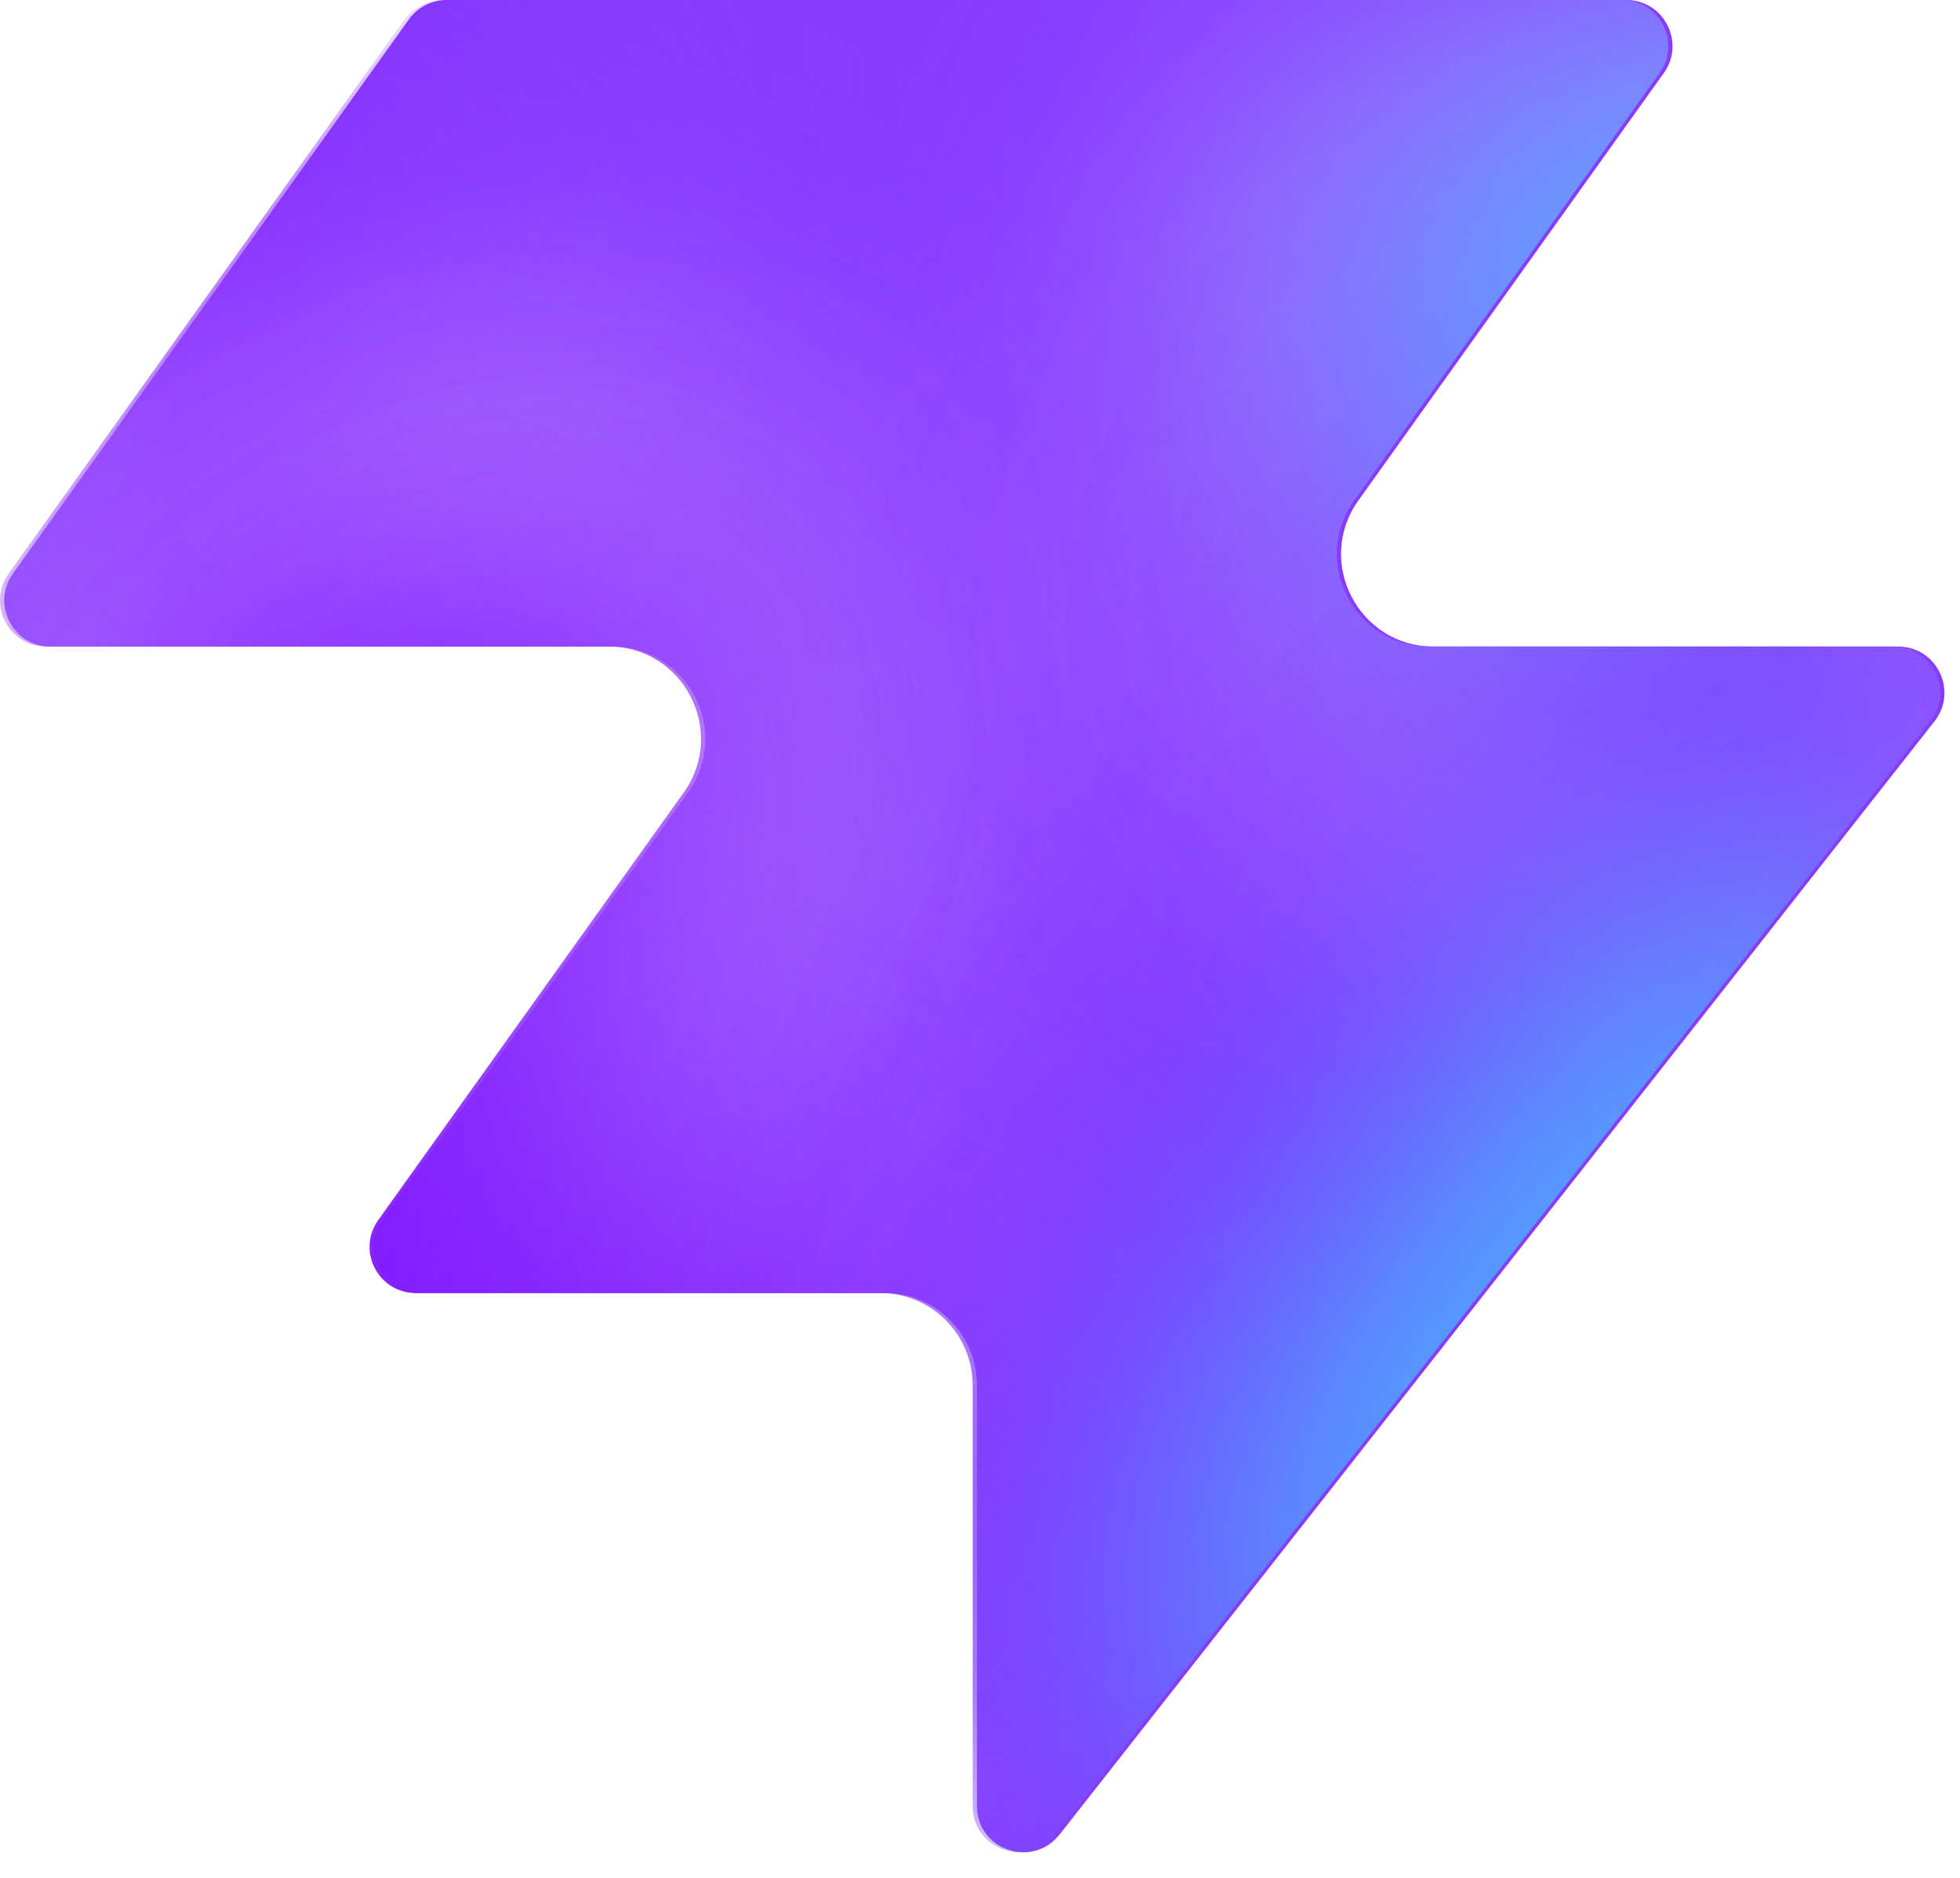
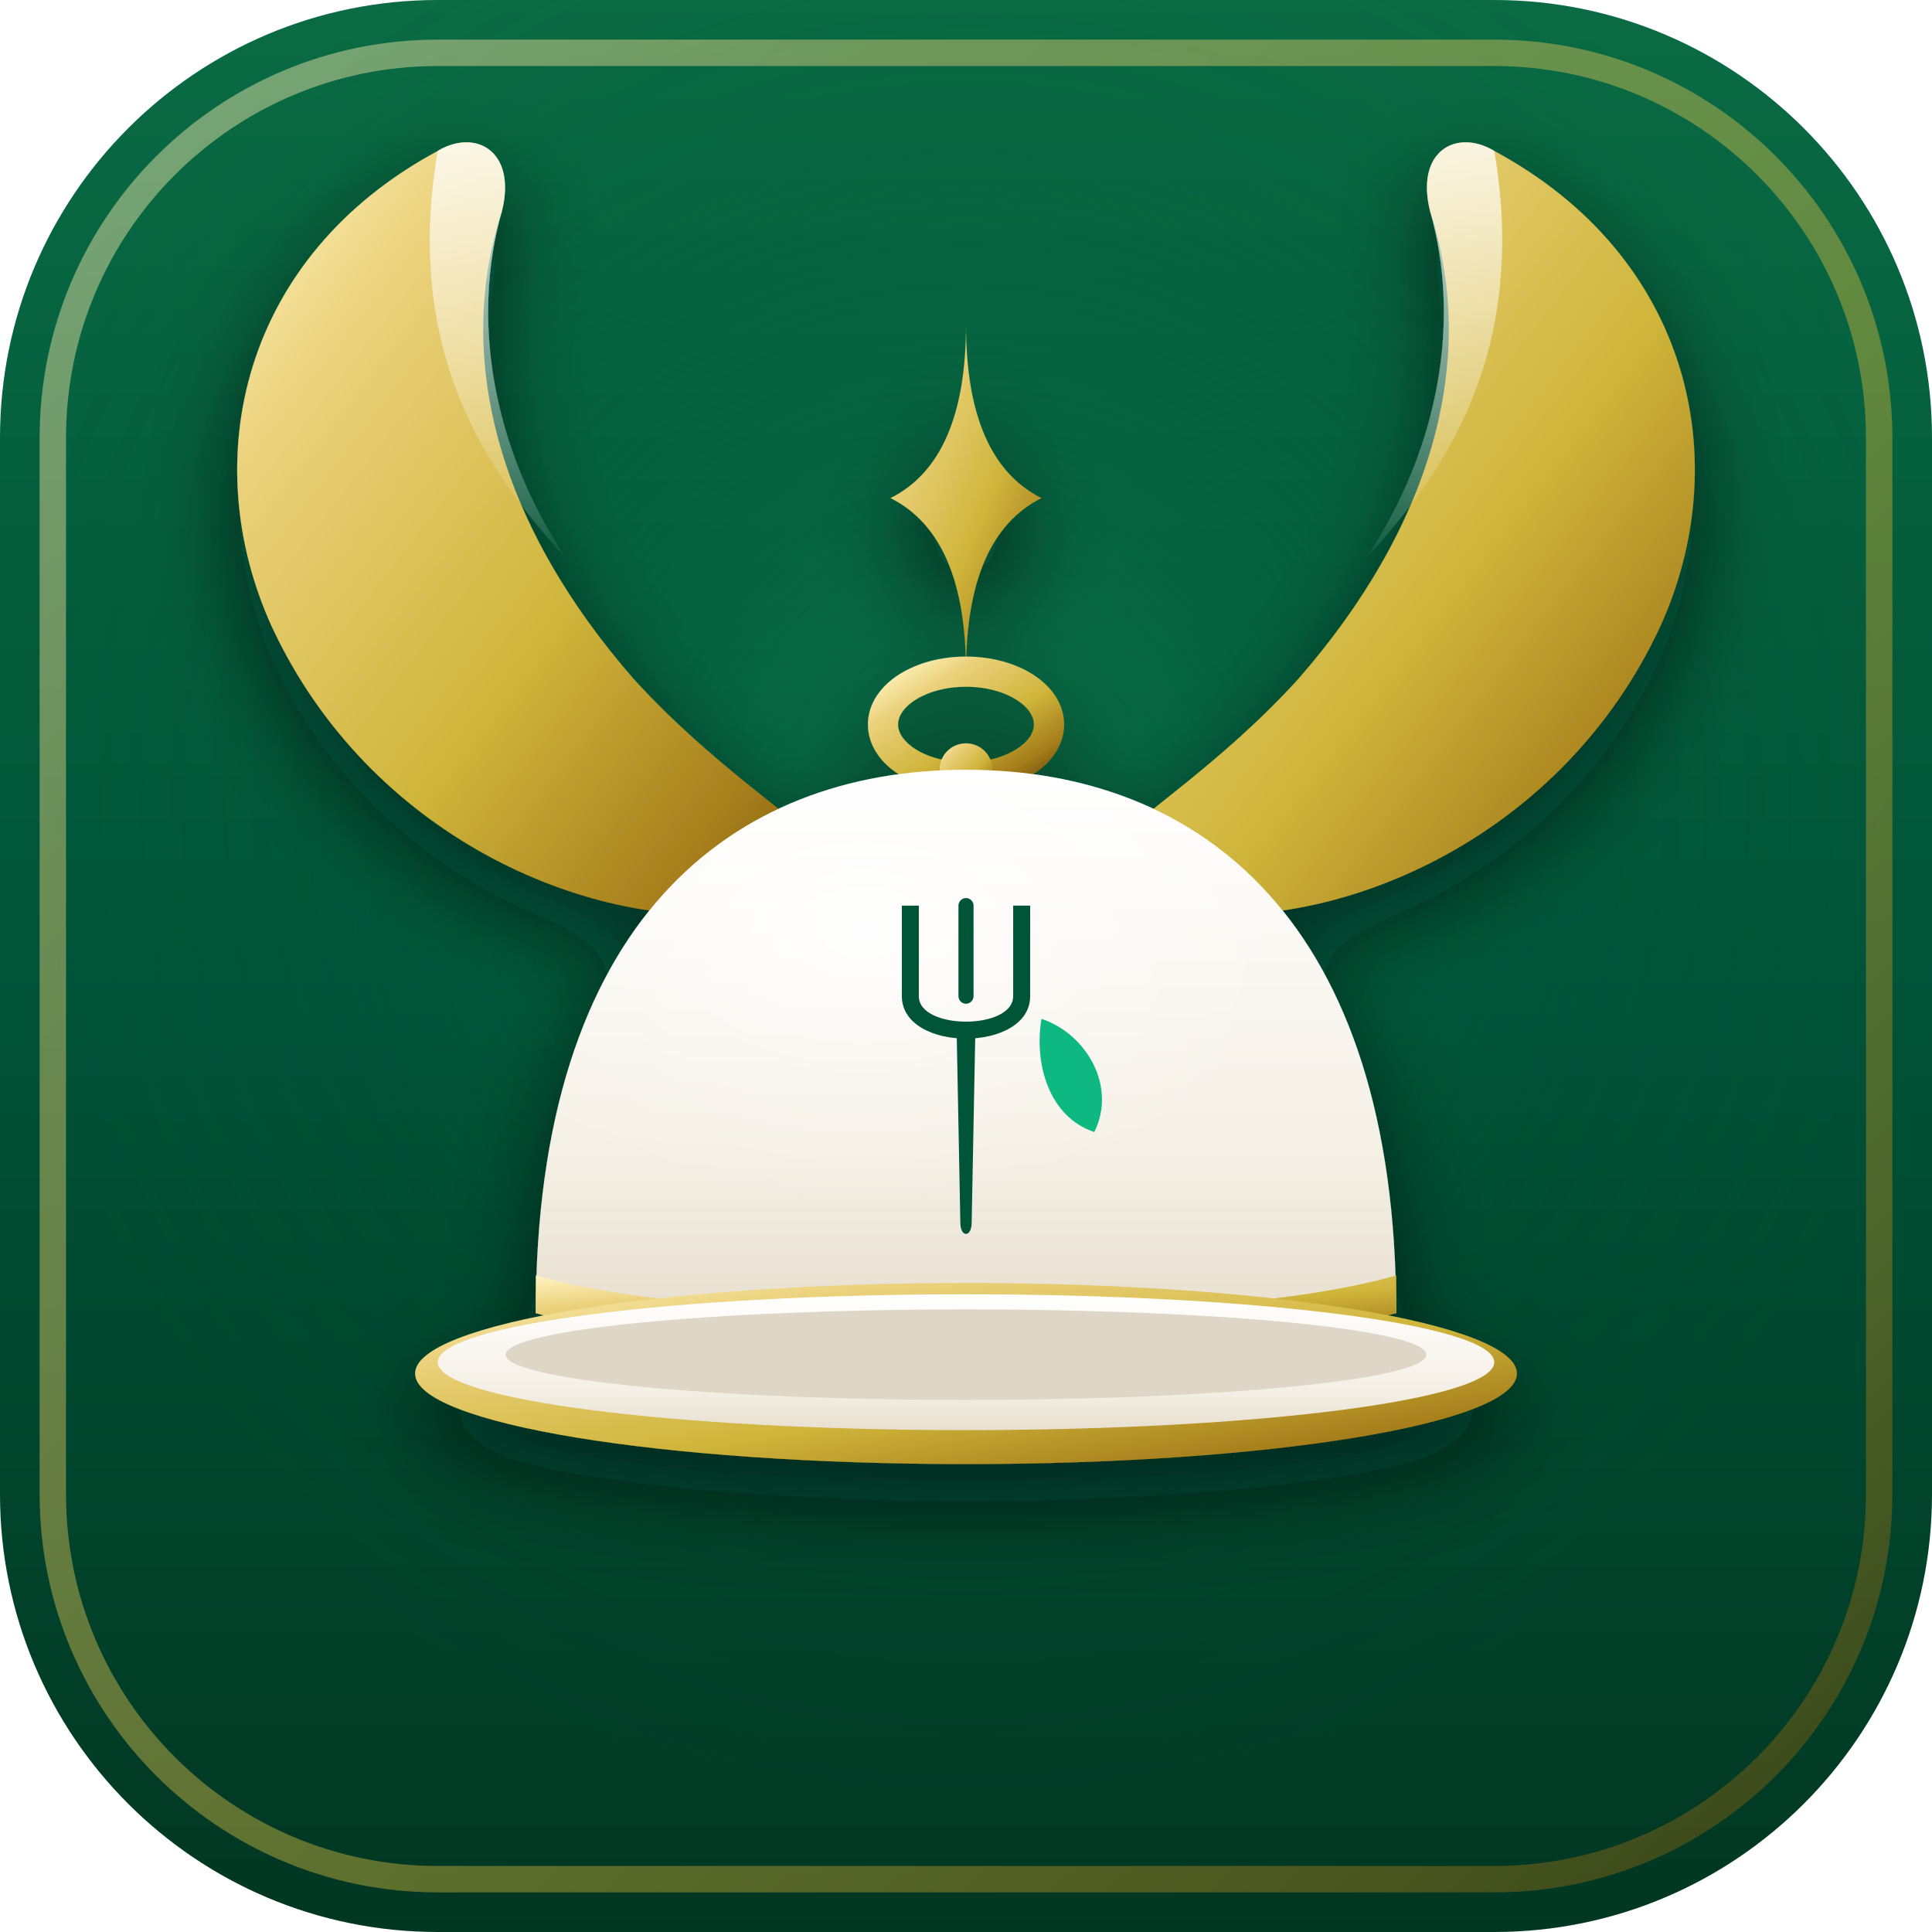
- <svg xmlns="http://www.w3.org/2000/svg" width="48" height="46" fill="none" viewBox="0 0 48 46">
-   <path fill="#863bff" d="M25.946 44.938c-.664.845-2.021.375-2.021-.698V33.937a2.26 2.26 0 0 0-2.262-2.262H10.287c-.92 0-1.456-1.04-.92-1.788l7.48-10.471c1.07-1.497 0-3.578-1.842-3.578H1.237c-.92 0-1.456-1.04-.92-1.788L10.013.474c.214-.297.556-.474.92-.474h28.894c.92 0 1.456 1.04.92 1.788l-7.48 10.471c-1.07 1.498 0 3.579 1.842 3.579h11.377c.943 0 1.473 1.088.89 1.83L25.947 44.94z" style="fill:#863bff;fill:color(display-p3 .525 .23 1);fill-opacity:1" />
-   <mask id="a" width="48" height="46" x="0" y="0" maskUnits="userSpaceOnUse" style="mask-type:alpha">
-     <path fill="#000" d="M25.842 44.938c-.664.844-2.021.375-2.021-.698V33.937a2.26 2.26 0 0 0-2.262-2.262H10.183c-.92 0-1.456-1.04-.92-1.788l7.48-10.471c1.07-1.498 0-3.579-1.842-3.579H1.133c-.92 0-1.456-1.04-.92-1.787L9.91.473c.214-.297.556-.474.92-.474h28.894c.92 0 1.456 1.04.92 1.788l-7.48 10.471c-1.07 1.498 0 3.578 1.842 3.578h11.377c.943 0 1.473 1.088.89 1.832L25.843 44.94z" style="fill:#000;fill-opacity:1" />
-   </mask>
-   <g mask="url(#a)">
-     <g filter="url(#b)">
-       <ellipse cx="5.508" cy="14.704" fill="#ede6ff" rx="5.508" ry="14.704" style="fill:#ede6ff;fill:color(display-p3 .927 .903 1);fill-opacity:1" transform="matrix(.00324 1 1 -.00324 -4.47 31.516)" />
-     </g>
-     <g filter="url(#c)">
-       <ellipse cx="10.399" cy="29.851" fill="#ede6ff" rx="10.399" ry="29.851" style="fill:#ede6ff;fill:color(display-p3 .927 .903 1);fill-opacity:1" transform="matrix(.00324 1 1 -.00324 -39.328 7.883)" />
-     </g>
-     <g filter="url(#d)">
-       <ellipse cx="5.508" cy="30.487" fill="#7e14ff" rx="5.508" ry="30.487" style="fill:#7e14ff;fill:color(display-p3 .492 .077 1);fill-opacity:1" transform="rotate(89.814 -25.913 -14.639)scale(1 -1)" />
-     </g>
-     <g filter="url(#e)">
-       <ellipse cx="5.508" cy="30.599" fill="#7e14ff" rx="5.508" ry="30.599" style="fill:#7e14ff;fill:color(display-p3 .492 .077 1);fill-opacity:1" transform="rotate(89.814 -32.644 -3.334)scale(1 -1)" />
-     </g>
-     <g filter="url(#f)">
-       <ellipse cx="5.508" cy="30.599" fill="#7e14ff" rx="5.508" ry="30.599" style="fill:#7e14ff;fill:color(display-p3 .492 .077 1);fill-opacity:1" transform="matrix(.00324 1 1 -.00324 -34.34 30.47)" />
-     </g>
-     <g filter="url(#g)">
-       <ellipse cx="14.072" cy="22.078" fill="#ede6ff" rx="14.072" ry="22.078" style="fill:#ede6ff;fill:color(display-p3 .927 .903 1);fill-opacity:1" transform="rotate(93.35 24.506 48.493)scale(-1 1)" />
-     </g>
-     <g filter="url(#h)">
-       <ellipse cx="3.47" cy="21.501" fill="#7e14ff" rx="3.47" ry="21.501" style="fill:#7e14ff;fill:color(display-p3 .492 .077 1);fill-opacity:1" transform="rotate(89.009 28.708 47.59)scale(-1 1)" />
-     </g>
-     <g filter="url(#i)">
-       <ellipse cx="3.47" cy="21.501" fill="#7e14ff" rx="3.47" ry="21.501" style="fill:#7e14ff;fill:color(display-p3 .492 .077 1);fill-opacity:1" transform="rotate(89.009 28.708 47.59)scale(-1 1)" />
-     </g>
-     <g filter="url(#j)">
-       <ellipse cx=".387" cy="8.972" fill="#7e14ff" rx="4.407" ry="29.108" style="fill:#7e14ff;fill:color(display-p3 .492 .077 1);fill-opacity:1" transform="rotate(39.51 .387 8.972)" />
-     </g>
-     <g filter="url(#k)">
-       <ellipse cx="47.523" cy="-6.092" fill="#7e14ff" rx="4.407" ry="29.108" style="fill:#7e14ff;fill:color(display-p3 .492 .077 1);fill-opacity:1" transform="rotate(37.892 47.523 -6.092)" />
-     </g>
-     <g filter="url(#l)">
-       <ellipse cx="41.412" cy="6.333" fill="#47bfff" rx="5.971" ry="9.665" style="fill:#47bfff;fill:color(display-p3 .28 .748 1);fill-opacity:1" transform="rotate(37.892 41.412 6.333)" />
-     </g>
-     <g filter="url(#m)">
-       <ellipse cx="-1.879" cy="38.332" fill="#7e14ff" rx="4.407" ry="29.108" style="fill:#7e14ff;fill:color(display-p3 .492 .077 1);fill-opacity:1" transform="rotate(37.892 -1.88 38.332)" />
-     </g>
-     <g filter="url(#n)">
-       <ellipse cx="-1.879" cy="38.332" fill="#7e14ff" rx="4.407" ry="29.108" style="fill:#7e14ff;fill:color(display-p3 .492 .077 1);fill-opacity:1" transform="rotate(37.892 -1.88 38.332)" />
-     </g>
-     <g filter="url(#o)">
-       <ellipse cx="35.651" cy="29.907" fill="#7e14ff" rx="4.407" ry="29.108" style="fill:#7e14ff;fill:color(display-p3 .492 .077 1);fill-opacity:1" transform="rotate(37.892 35.651 29.907)" />
-     </g>
-     <g filter="url(#p)">
-       <ellipse cx="38.418" cy="32.4" fill="#47bfff" rx="5.971" ry="15.297" style="fill:#47bfff;fill:color(display-p3 .28 .748 1);fill-opacity:1" transform="rotate(37.892 38.418 32.4)" />
-     </g>
-   </g>
+ <svg xmlns="http://www.w3.org/2000/svg" viewBox="0 0 512 512" width="512" height="512">
  <defs>
-     <filter id="b" width="60.045" height="41.654" x="-19.77" y="16.149" color-interpolation-filters="sRGB" filterUnits="userSpaceOnUse">
-       <feFlood flood-opacity="0" result="BackgroundImageFix" />
-       <feBlend in="SourceGraphic" in2="BackgroundImageFix" result="shape" />
-       <feGaussianBlur result="effect1_foregroundBlur_2002_17158" stdDeviation="7.659" />
-     </filter>
-     <filter id="c" width="90.34" height="51.437" x="-54.613" y="-7.533" color-interpolation-filters="sRGB" filterUnits="userSpaceOnUse">
-       <feFlood flood-opacity="0" result="BackgroundImageFix" />
-       <feBlend in="SourceGraphic" in2="BackgroundImageFix" result="shape" />
-       <feGaussianBlur result="effect1_foregroundBlur_2002_17158" stdDeviation="7.659" />
-     </filter>
-     <filter id="d" width="79.355" height="29.4" x="-49.64" y="2.03" color-interpolation-filters="sRGB" filterUnits="userSpaceOnUse">
-       <feFlood flood-opacity="0" result="BackgroundImageFix" />
-       <feBlend in="SourceGraphic" in2="BackgroundImageFix" result="shape" />
-       <feGaussianBlur result="effect1_foregroundBlur_2002_17158" stdDeviation="4.596" />
-     </filter>
-     <filter id="e" width="79.579" height="29.4" x="-45.045" y="20.029" color-interpolation-filters="sRGB" filterUnits="userSpaceOnUse">
-       <feFlood flood-opacity="0" result="BackgroundImageFix" />
-       <feBlend in="SourceGraphic" in2="BackgroundImageFix" result="shape" />
-       <feGaussianBlur result="effect1_foregroundBlur_2002_17158" stdDeviation="4.596" />
-     </filter>
-     <filter id="f" width="79.579" height="29.4" x="-43.513" y="21.178" color-interpolation-filters="sRGB" filterUnits="userSpaceOnUse">
-       <feFlood flood-opacity="0" result="BackgroundImageFix" />
-       <feBlend in="SourceGraphic" in2="BackgroundImageFix" result="shape" />
-       <feGaussianBlur result="effect1_foregroundBlur_2002_17158" stdDeviation="4.596" />
-     </filter>
-     <filter id="g" width="74.749" height="58.852" x="15.756" y="-17.901" color-interpolation-filters="sRGB" filterUnits="userSpaceOnUse">
-       <feFlood flood-opacity="0" result="BackgroundImageFix" />
-       <feBlend in="SourceGraphic" in2="BackgroundImageFix" result="shape" />
-       <feGaussianBlur result="effect1_foregroundBlur_2002_17158" stdDeviation="7.659" />
-     </filter>
-     <filter id="h" width="61.377" height="25.362" x="23.548" y="2.284" color-interpolation-filters="sRGB" filterUnits="userSpaceOnUse">
-       <feFlood flood-opacity="0" result="BackgroundImageFix" />
-       <feBlend in="SourceGraphic" in2="BackgroundImageFix" result="shape" />
-       <feGaussianBlur result="effect1_foregroundBlur_2002_17158" stdDeviation="4.596" />
-     </filter>
-     <filter id="i" width="61.377" height="25.362" x="23.548" y="2.284" color-interpolation-filters="sRGB" filterUnits="userSpaceOnUse">
-       <feFlood flood-opacity="0" result="BackgroundImageFix" />
-       <feBlend in="SourceGraphic" in2="BackgroundImageFix" result="shape" />
-       <feGaussianBlur result="effect1_foregroundBlur_2002_17158" stdDeviation="4.596" />
-     </filter>
-     <filter id="j" width="56.045" height="63.649" x="-27.636" y="-22.853" color-interpolation-filters="sRGB" filterUnits="userSpaceOnUse">
-       <feFlood flood-opacity="0" result="BackgroundImageFix" />
-       <feBlend in="SourceGraphic" in2="BackgroundImageFix" result="shape" />
-       <feGaussianBlur result="effect1_foregroundBlur_2002_17158" stdDeviation="4.596" />
-     </filter>
-     <filter id="k" width="54.814" height="64.646" x="20.116" y="-38.415" color-interpolation-filters="sRGB" filterUnits="userSpaceOnUse">
-       <feFlood flood-opacity="0" result="BackgroundImageFix" />
-       <feBlend in="SourceGraphic" in2="BackgroundImageFix" result="shape" />
-       <feGaussianBlur result="effect1_foregroundBlur_2002_17158" stdDeviation="4.596" />
-     </filter>
-     <filter id="l" width="33.541" height="35.313" x="24.641" y="-11.323" color-interpolation-filters="sRGB" filterUnits="userSpaceOnUse">
-       <feFlood flood-opacity="0" result="BackgroundImageFix" />
-       <feBlend in="SourceGraphic" in2="BackgroundImageFix" result="shape" />
-       <feGaussianBlur result="effect1_foregroundBlur_2002_17158" stdDeviation="4.596" />
-     </filter>
-     <filter id="m" width="54.814" height="64.646" x="-29.286" y="6.009" color-interpolation-filters="sRGB" filterUnits="userSpaceOnUse">
-       <feFlood flood-opacity="0" result="BackgroundImageFix" />
-       <feBlend in="SourceGraphic" in2="BackgroundImageFix" result="shape" />
-       <feGaussianBlur result="effect1_foregroundBlur_2002_17158" stdDeviation="4.596" />
-     </filter>
-     <filter id="n" width="54.814" height="64.646" x="-29.286" y="6.009" color-interpolation-filters="sRGB" filterUnits="userSpaceOnUse">
-       <feFlood flood-opacity="0" result="BackgroundImageFix" />
-       <feBlend in="SourceGraphic" in2="BackgroundImageFix" result="shape" />
-       <feGaussianBlur result="effect1_foregroundBlur_2002_17158" stdDeviation="4.596" />
-     </filter>
-     <filter id="o" width="54.814" height="64.646" x="8.244" y="-2.416" color-interpolation-filters="sRGB" filterUnits="userSpaceOnUse">
-       <feFlood flood-opacity="0" result="BackgroundImageFix" />
-       <feBlend in="SourceGraphic" in2="BackgroundImageFix" result="shape" />
-       <feGaussianBlur result="effect1_foregroundBlur_2002_17158" stdDeviation="4.596" />
-     </filter>
-     <filter id="p" width="39.409" height="43.623" x="18.713" y="10.588" color-interpolation-filters="sRGB" filterUnits="userSpaceOnUse">
-       <feFlood flood-opacity="0" result="BackgroundImageFix" />
-       <feBlend in="SourceGraphic" in2="BackgroundImageFix" result="shape" />
-       <feGaussianBlur result="effect1_foregroundBlur_2002_17158" stdDeviation="4.596" />
+     <linearGradient id="usfGreenBg" x1="0%" y1="0%" x2="0%" y2="100%">
+       <stop offset="0%" stop-color="#0a6b44" />
+       <stop offset="50%" stop-color="#005438" />
+       <stop offset="100%" stop-color="#013622" />
+     </linearGradient>
+     <radialGradient id="ambientGlow" cx="50%" cy="42%" r="52%">
+       <stop offset="0%" stop-color="#148a58" stop-opacity="0.5" />
+       <stop offset="65%" stop-color="#005438" stop-opacity="0.1" />
+       <stop offset="100%" stop-color="#005438" stop-opacity="0" />
+     </radialGradient>
+     <linearGradient id="usfGold" x1="0%" y1="0%" x2="100%" y2="100%">
+       <stop offset="0%" stop-color="#fff4c2" />
+       <stop offset="22%" stop-color="#ebd17b" />
+       <stop offset="58%" stop-color="#cfb53b" />
+       <stop offset="85%" stop-color="#a67e1c" />
+       <stop offset="100%" stop-color="#735209" />
+     </linearGradient>
+     <linearGradient id="goldSpec" x1="0%" y1="0%" x2="0%" y2="100%">
+       <stop offset="0%" stop-color="#ffffff" stop-opacity="0.8" />
+       <stop offset="100%" stop-color="#ffffff" stop-opacity="0" />
+     </linearGradient>
+     <linearGradient id="clocheWhite" x1="0%" y1="0%" x2="0%" y2="100%">
+       <stop offset="0%" stop-color="#ffffff" />
+       <stop offset="70%" stop-color="#f5f0e6" />
+       <stop offset="100%" stop-color="#e8e0d0" />
+     </linearGradient>
+     <radialGradient id="clocheShine" cx="38%" cy="30%" r="50%">
+       <stop offset="0%" stop-color="#ffffff" stop-opacity="0.9" />
+       <stop offset="50%" stop-color="#ffffff" stop-opacity="0.3" />
+       <stop offset="100%" stop-color="#ffffff" stop-opacity="0" />
+     </radialGradient>
+     <filter id="emblemShadow" x="-15%" y="-15%" width="130%" height="130%">
+       <feDropShadow dx="0" dy="10" stdDeviation="12" flood-color="#00140c" flood-opacity="0.6" />
    </filter>
  </defs>
+   <rect width="512" height="512" rx="116" fill="url(#usfGreenBg)" />
+   <rect width="512" height="512" rx="116" fill="url(#ambientGlow)" />
+   <rect x="14" y="14" width="484" height="484" rx="102" fill="none" stroke="url(#usfGold)" stroke-width="7" opacity="0.45" />
+   <g filter="url(#emblemShadow)">
+     <path d="M 196 242              C 156 246, 98 222, 72 166              C 52 122, 64 68, 116 40              C 126 34, 137 40, 133 56              C 120 96, 133 140, 168 180              C 188 202, 210 216, 220 226 Z" fill="url(#usfGold)" />
+     <path d="M 316 242              C 356 246, 414 222, 440 166              C 460 122, 448 68, 396 40              C 386 34, 375 40, 379 56              C 392 96, 379 140, 344 180              C 324 202, 302 216, 292 226 Z" fill="url(#usfGold)" />
+     <path d="M 116 40 C 126 34, 137 40, 133 56 C 125 84, 130 118, 150 148 C 134 130, 106 98, 116 40 Z" fill="url(#goldSpec)" />
+     <path d="M 396 40 C 386 34, 375 40, 379 56 C 387 84, 382 118, 362 148 C 378 130, 406 98, 396 40 Z" fill="url(#goldSpec)" />
+     <path d="M 256 86               Q 256 122, 276 132               Q 256 142, 256 178               Q 256 142, 236 132               Q 256 122, 256 86 Z" fill="url(#usfGold)" />
+     <ellipse cx="256" cy="192" rx="22" ry="14" fill="none" stroke="url(#usfGold)" stroke-width="8" />
+     <circle cx="256" cy="204" r="7" fill="url(#usfGold)" />
+     <path d="M 142 348              C 142 244, 194 204, 256 204              C 318 204, 370 244, 370 348              Z" fill="url(#clocheWhite)" />
+     <path d="M 142 348              C 142 244, 194 204, 256 204              C 318 204, 370 244, 370 348              Z" fill="url(#clocheShine)" />
+     <path d="M 142 338 C 190 352, 322 352, 370 338 L 370 348 C 322 362, 190 362, 142 348 Z" fill="url(#usfGold)" />
+     <ellipse cx="256" cy="364" rx="146" ry="24" fill="url(#usfGold)" />
+     <ellipse cx="256" cy="361" rx="140" ry="18" fill="url(#clocheWhite)" />
+     <ellipse cx="256" cy="359" rx="122" ry="12" fill="#ded7c7" />
+     <path d="M 253.5 272 L 258.5 272 L 257.5 324 C 257.5 328, 254.5 328, 254.5 324 Z" fill="#005438" />
+     <path d="M 239 240               L 243.5 240               L 243.5 264               C 243.5 273, 268.5 273, 268.5 264               L 268.5 240               L 273 240               L 273 264               C 273 279, 239 279, 239 264 Z" fill="#005438" />
+     <rect x="254" y="238" width="4" height="28" rx="2" fill="#005438" />
+     <path d="M 276 270               C 288 274, 296 288, 290 300               C 278 296, 274 282, 276 270 Z" fill="#10b981" />
+   </g>
</svg>
